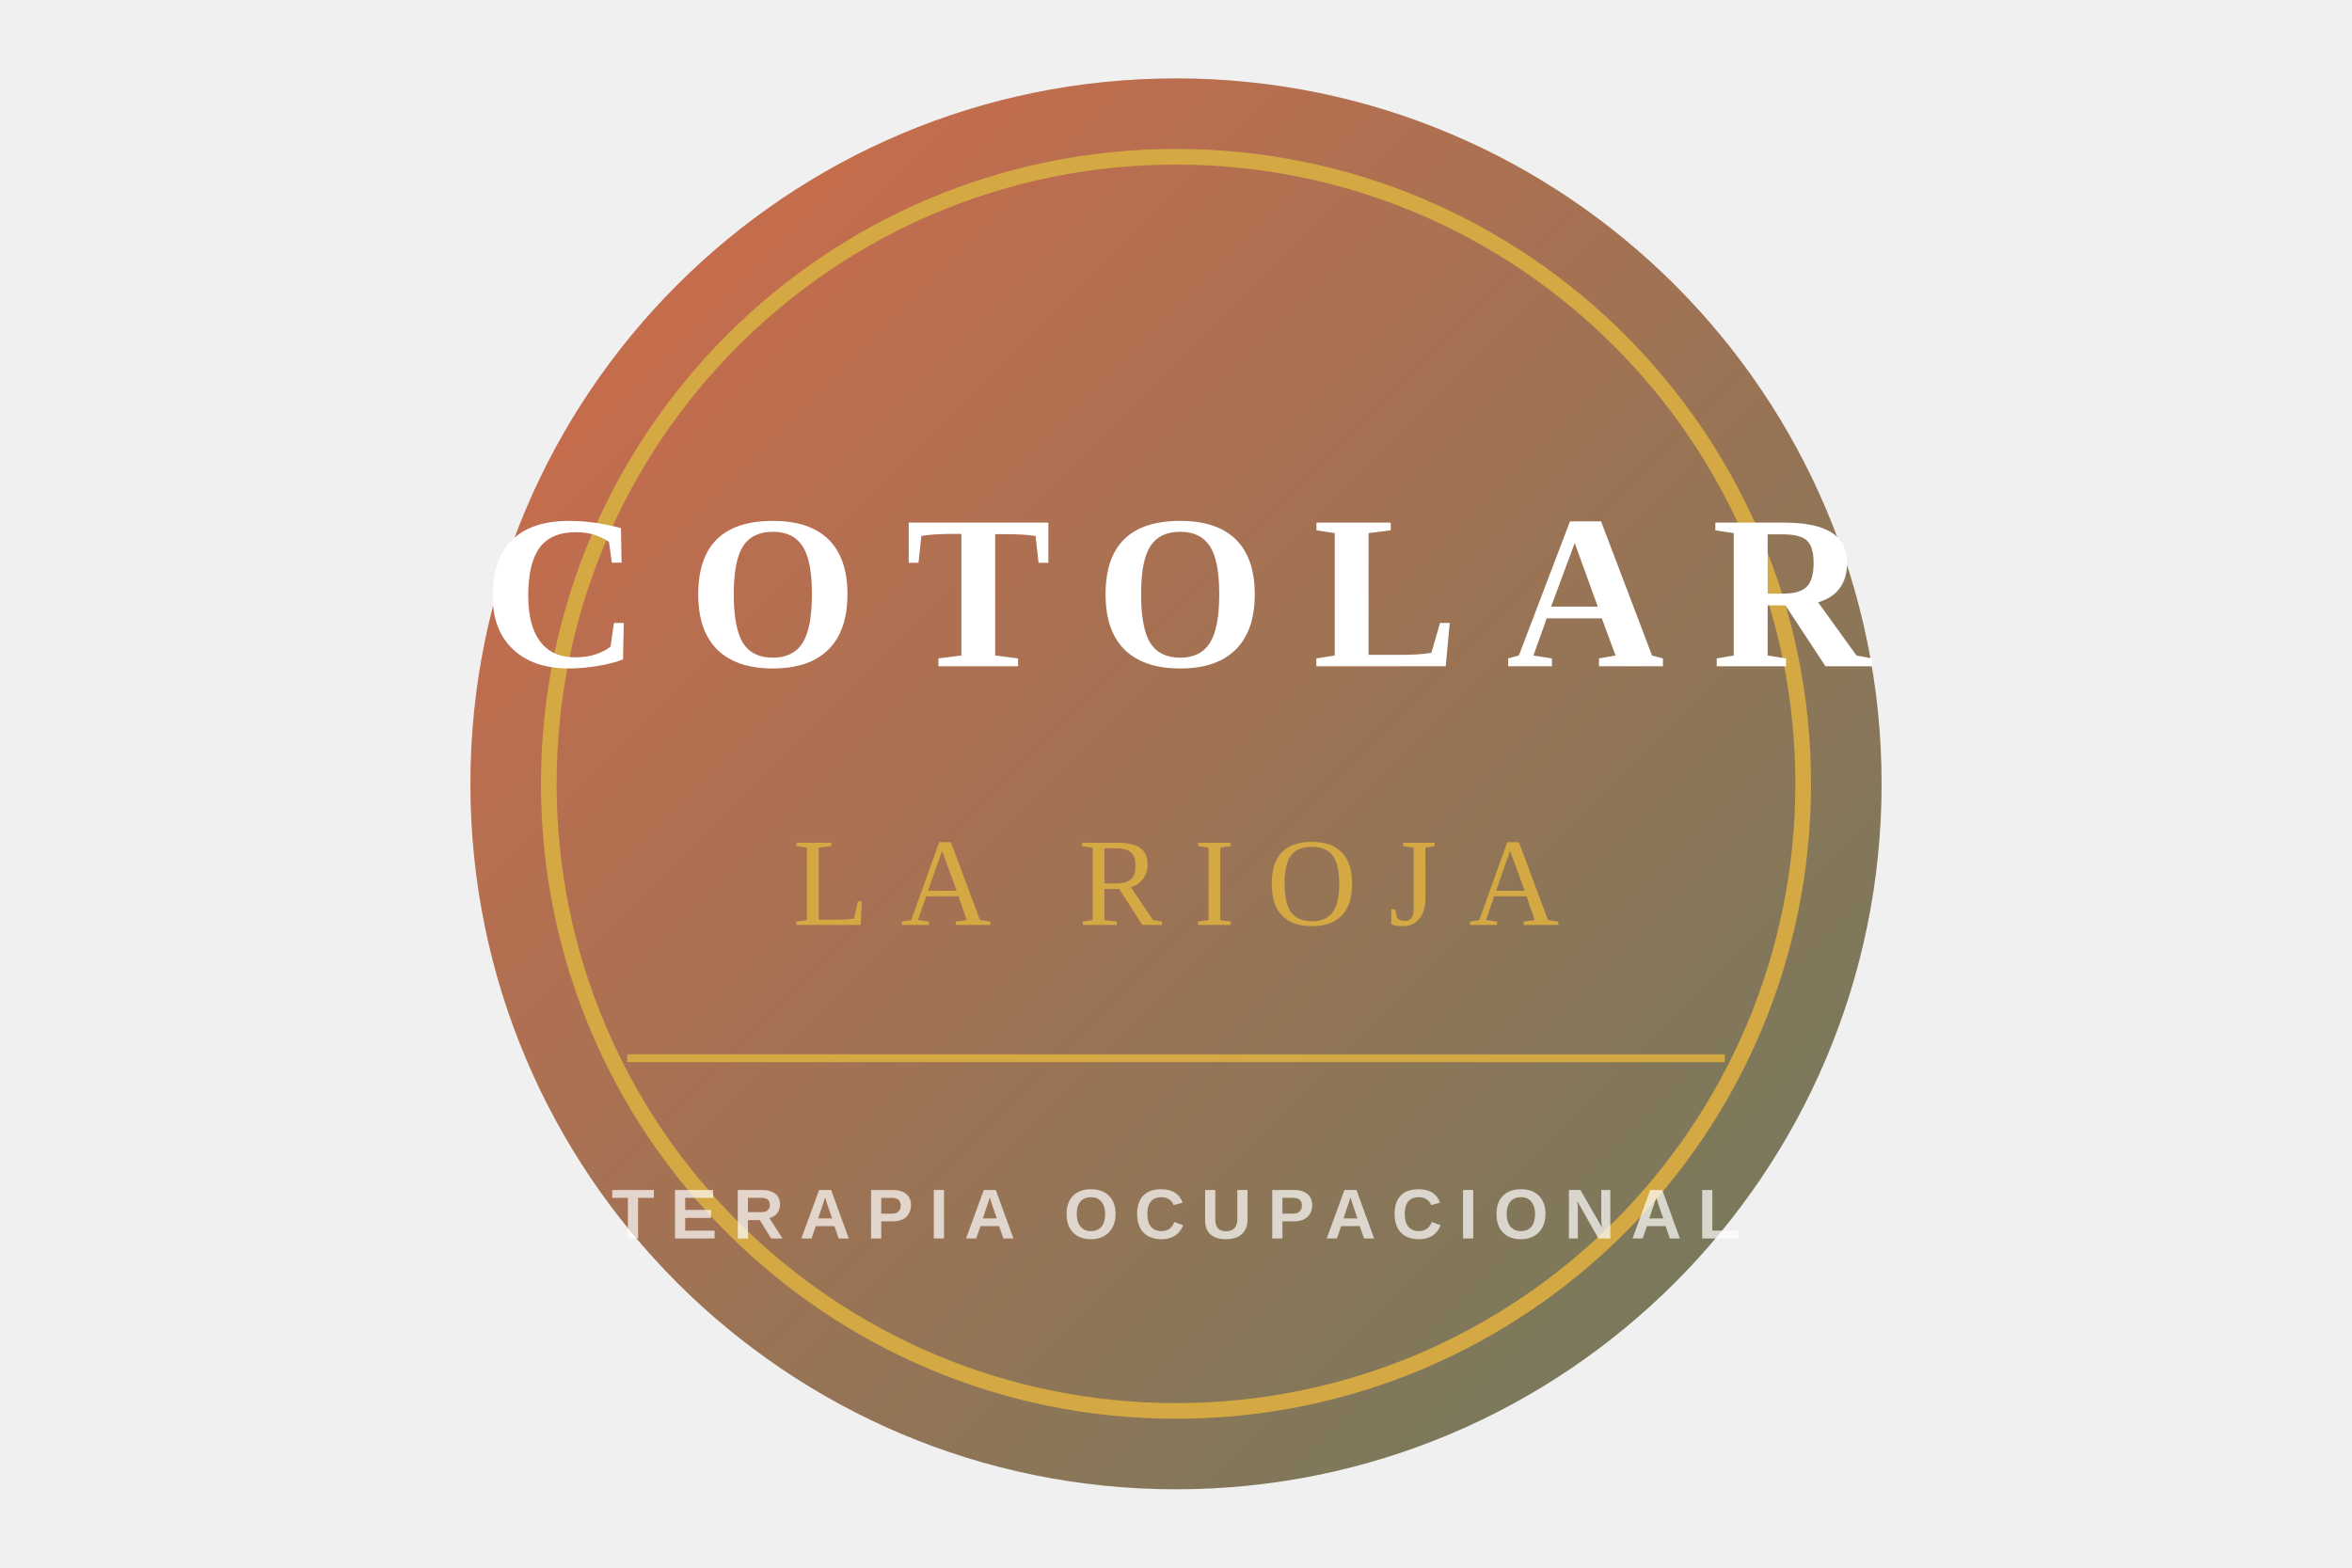
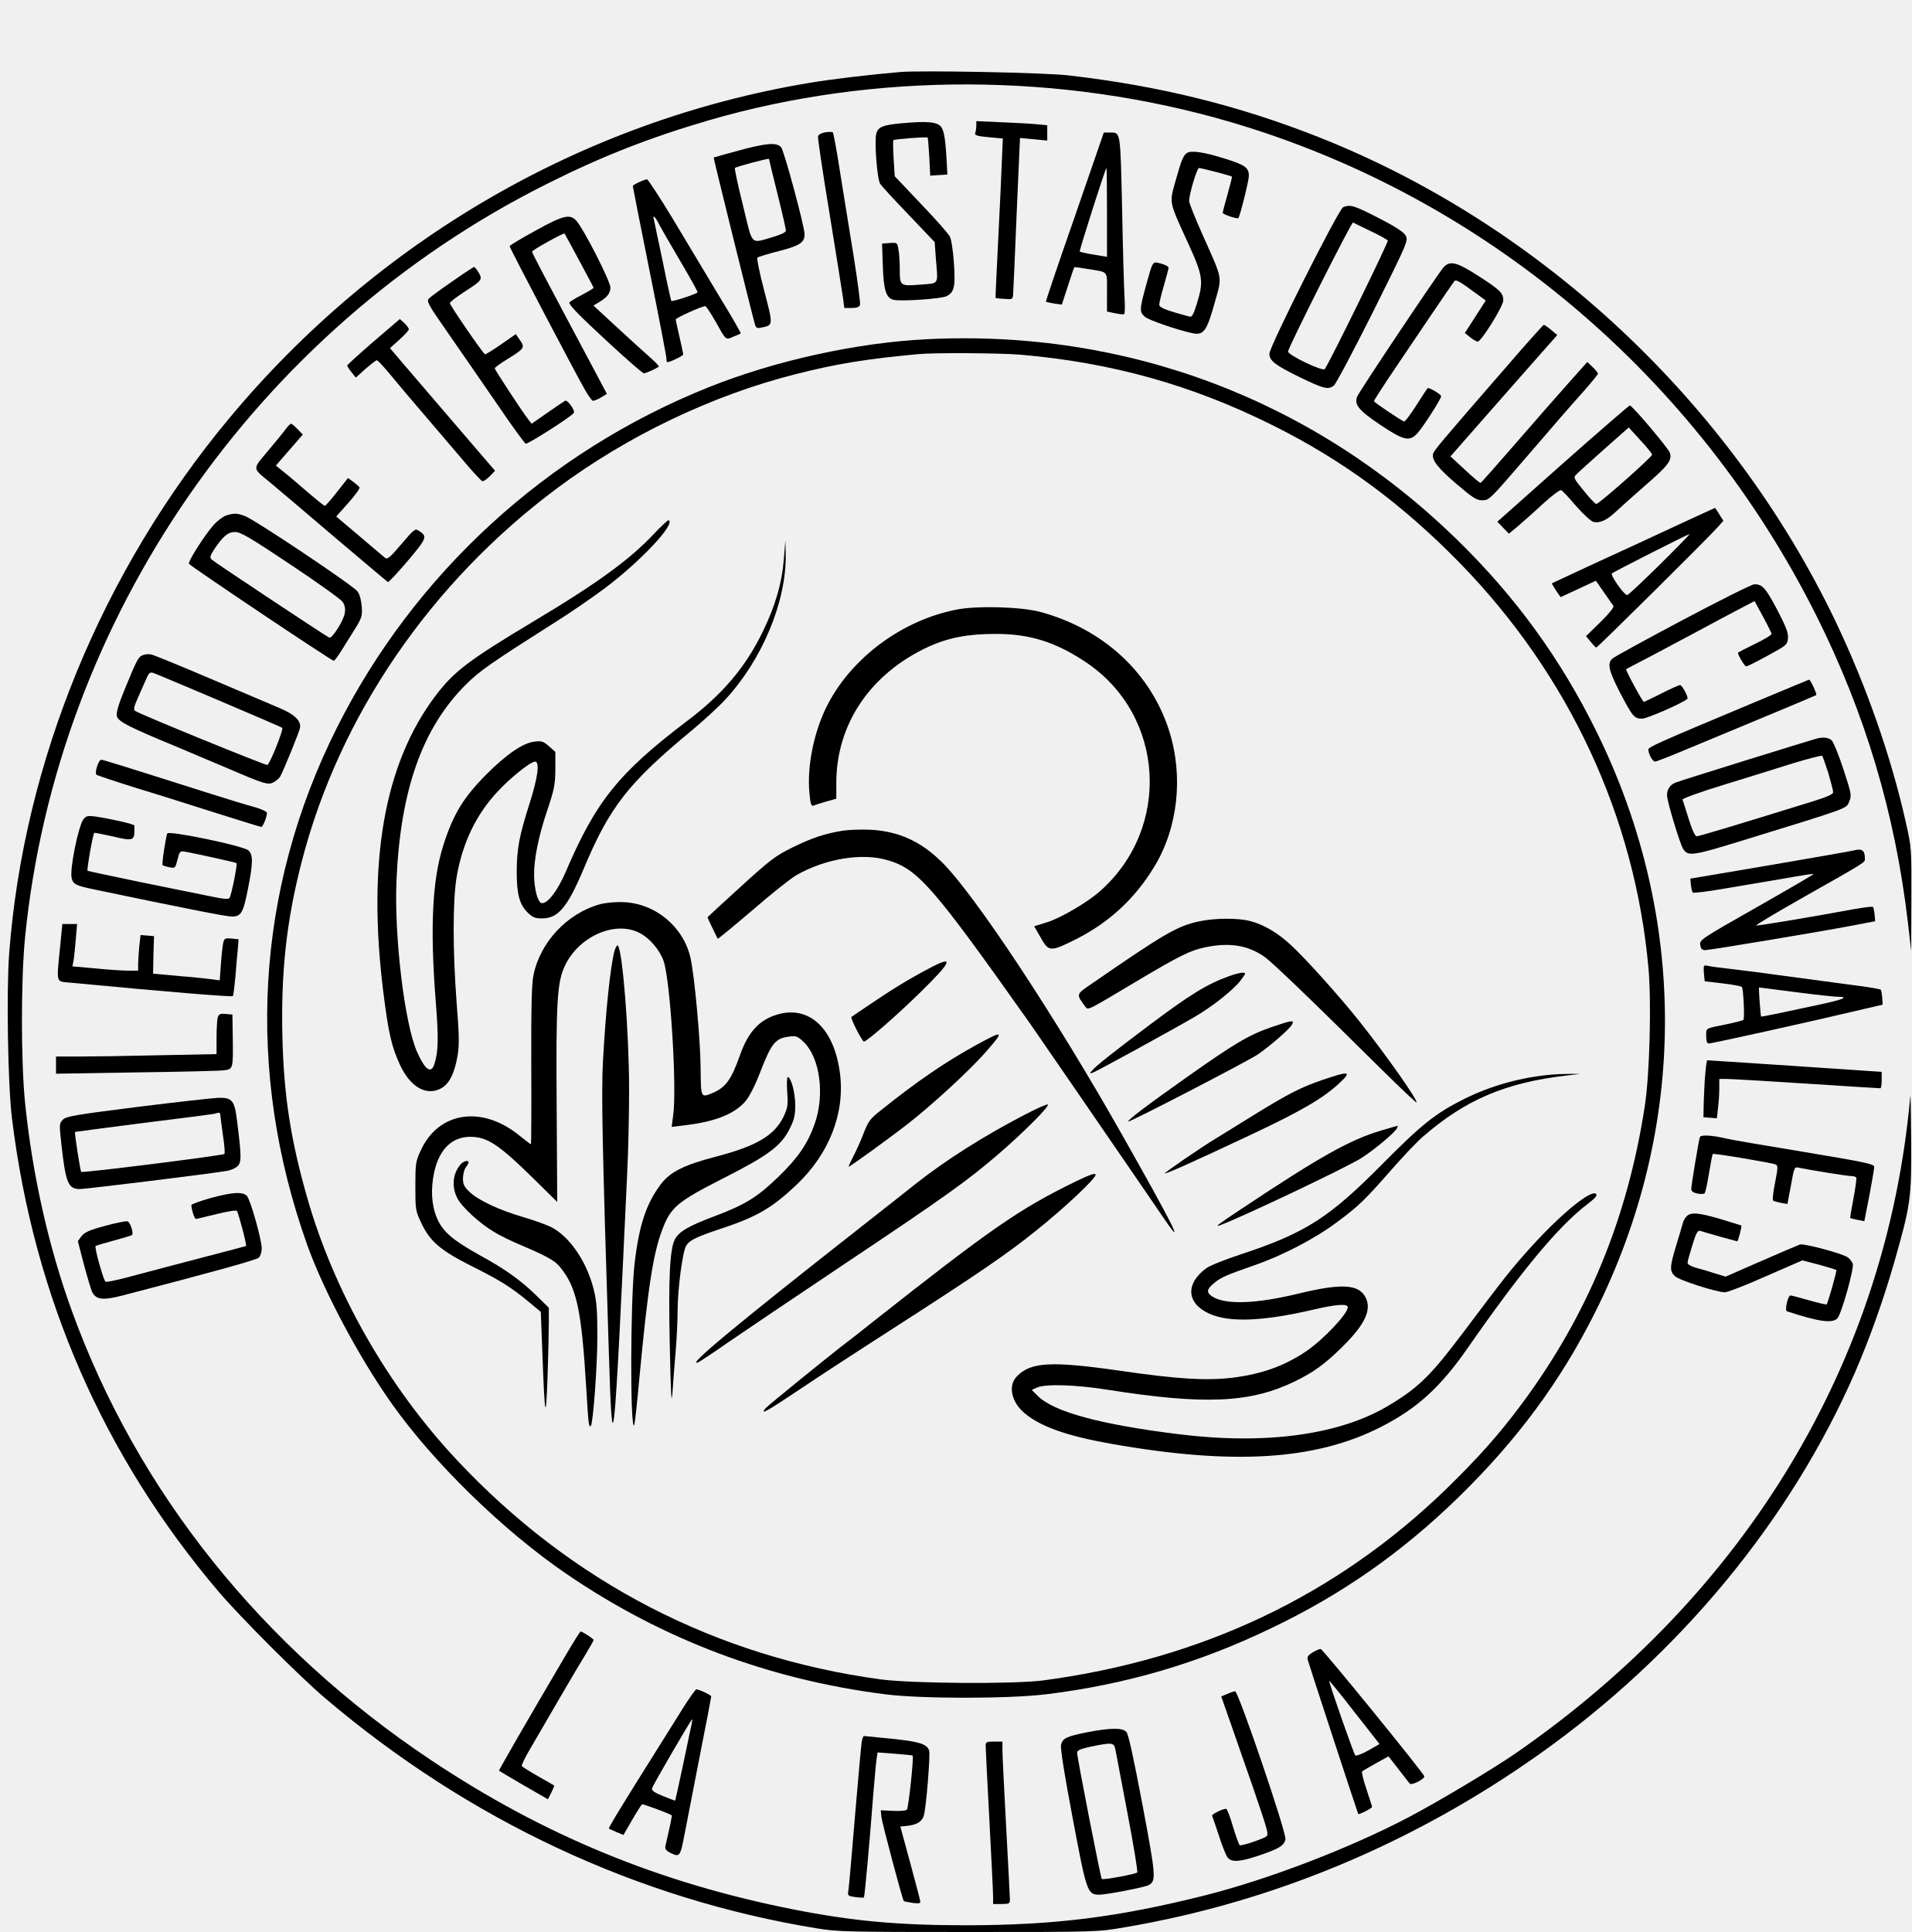
- <svg xmlns="http://www.w3.org/2000/svg" viewBox="0 0 300 200" width="300" height="200">
-   <defs>
-     <linearGradient id="grad" x1="0%" y1="0%" x2="100%" y2="100%">
-       <stop offset="0%" style="stop-color:#D46A4A" />
-       <stop offset="100%" style="stop-color:#6B7B5E" />
-     </linearGradient>
-   </defs>
-   <circle cx="150" cy="100" r="90" fill="url(#grad)" />
-   <circle cx="150" cy="100" r="80" fill="none" stroke="#D4A843" stroke-width="2" />
-   <text x="150" y="85" text-anchor="middle" font-family="'Times New Roman', Georgia, serif" font-weight="bold" font-size="28" fill="#FFFFFF" letter-spacing="6">
-     COTOLAR
-   </text>
-   <text x="150" y="118" text-anchor="middle" font-family="'Times New Roman', Georgia, serif" font-weight="normal" font-size="16" fill="#D4A843" letter-spacing="4">
-     LA RIOJA
-   </text>
-   <line x1="80" y1="135" x2="220" y2="135" stroke="#D4A843" stroke-width="1" />
-   <text x="150" y="158" text-anchor="middle" font-family="Arial, sans-serif" font-weight="bold" font-size="9" fill="#FFFFFF" letter-spacing="2" opacity="0.7">
-     TERAPIA OCUPACIONAL
-   </text>
+ <svg xmlns="http://www.w3.org/2000/svg" version="1.0" width="1024pt" height="1035pt" viewBox="0 0 1024 1035" preserveAspectRatio="xMidYMid meet">
+   <g transform="translate(0,1035) scale(0.1,-0.1)" fill="#000000" stroke="none">
+     <path d="M4820 9964 c-172 -15 -366 -38 -490 -59 -1206 -202 -2307 -840 -3104 -1798 -680 -818 -1100 -1841 -1177 -2867 -15 -203 -7 -700 15 -880 117 -957 490 -1811 1109 -2539 116 -136 432 -452 567 -567 769 -654 1672 -1077 2633 -1234 113 -19 171 -20 814 -20 689 0 692 0 837 25 794 134 1553 452 2228 932 747 531 1341 1251 1686 2043 79 183 149 380 207 580 91 319 95 348 93 662 -1 150 -3 255 -5 233 -127 -1416 -875 -2660 -2113 -3517 -123 -85 -411 -257 -570 -341 -319 -168 -755 -335 -1096 -421 -466 -117 -802 -159 -1274 -160 -367 0 -611 22 -930 85 -715 141 -1338 397 -1940 799 -907 605 -1574 1439 -1925 2407 -125 344 -212 732 -251 1118 -22 222 -22 657 0 881 169 1711 1240 3260 2794 4038 297 149 550 248 867 341 892 260 1893 257 2801 -10 1354 -399 2490 -1357 3134 -2643 261 -522 421 -1056 490 -1640 l18 -157 1 277 c1 274 1 277 -30 414 -79 353 -213 734 -378 1079 -560 1167 -1572 2116 -2761 2588 -431 171 -858 277 -1345 333 -123 15 -792 28 -905 18z" />
+     <path d="M4834 9690 c-104 -9 -131 -20 -140 -57 -11 -42 5 -245 21 -268 7 -11 76 -86 153 -166 l139 -146 6 -84 c12 -150 21 -135 -84 -144 -108 -8 -109 -8 -109 85 0 36 -3 82 -7 103 -6 37 -6 38 -47 35 l-41 -3 4 -115 c4 -132 17 -176 57 -186 38 -10 254 5 284 19 42 21 49 50 40 178 -4 64 -14 128 -22 142 -7 14 -76 93 -154 174 l-141 149 -6 94 c-3 52 -4 96 -1 99 5 6 177 19 183 14 2 -1 6 -48 9 -103 l5 -101 46 3 46 3 -3 55 c-6 125 -14 180 -31 201 -21 26 -74 31 -207 19z" />
+     <path d="M5230 9676 c0 -13 -3 -31 -6 -39 -4 -12 10 -16 71 -22 l77 -7 -7 -161 c-3 -89 -13 -281 -20 -427 -7 -146 -13 -266 -12 -266 1 -1 22 -4 47 -5 42 -4 45 -2 47 21 1 14 10 208 19 433 l18 408 73 -7 73 -7 0 41 0 41 -52 5 c-29 3 -115 8 -190 11 l-138 6 0 -25z" />
+     <path d="M4420 9641 c-21 -4 -36 -12 -38 -22 -2 -10 26 -196 62 -415 36 -220 68 -423 72 -451 l7 -53 39 0 c26 0 41 5 45 16 3 8 -13 129 -35 267 -23 139 -55 342 -73 452 -17 110 -34 203 -38 206 -3 3 -22 3 -41 0z" />
+     <path d="M5757 9188 c-87 -248 -156 -453 -154 -454 1 -2 21 -6 44 -10 l41 -6 32 98 c17 54 33 100 35 102 1 2 32 -2 66 -8 121 -20 109 -6 109 -125 l0 -104 43 -9 c23 -5 45 -7 49 -5 4 2 5 43 2 91 -3 48 -9 262 -13 476 -10 422 -7 406 -67 406 l-31 0 -156 -452z m173 24 l0 -238 -71 12 c-38 6 -72 14 -75 16 -4 4 138 448 143 448 2 0 3 -107 3 -238z" />
+     <path d="M3955 9543 c-71 -19 -131 -36 -132 -37 -2 -2 210 -858 222 -897 6 -17 12 -19 38 -13 59 12 59 12 11 196 -25 94 -41 175 -37 178 5 4 57 20 116 35 112 29 137 46 137 90 0 42 -110 449 -126 467 -25 26 -78 22 -229 -19z m165 -47 c0 -2 20 -85 45 -185 25 -100 45 -188 45 -196 0 -9 -24 -21 -67 -34 -126 -36 -109 -54 -163 169 -27 107 -46 197 -43 200 2 3 41 15 86 27 91 23 97 25 97 19z" />
+     <path d="M6359 9531 c-20 -13 -31 -39 -64 -158 -31 -111 -33 -102 66 -318 84 -183 88 -211 50 -333 -18 -58 -26 -72 -39 -68 -127 34 -162 48 -162 64 0 10 11 56 25 103 13 46 25 89 25 95 0 6 -18 16 -41 22 -47 12 -42 19 -83 -129 -32 -118 -32 -130 -3 -156 19 -17 162 -67 250 -87 65 -15 81 6 127 173 37 132 41 109 -66 349 -41 91 -74 174 -74 185 0 37 42 177 53 177 12 0 170 -41 176 -46 2 -2 -9 -44 -23 -94 -14 -50 -26 -95 -26 -100 0 -9 80 -35 84 -28 10 15 56 201 56 225 0 45 -19 59 -128 93 -110 35 -179 45 -203 31z" />
+     <path d="M3423 9374 c-18 -8 -33 -17 -33 -22 0 -4 41 -209 90 -455 50 -247 90 -457 90 -468 0 -10 2 -19 5 -19 15 0 85 34 85 41 0 4 -9 47 -20 94 -11 47 -20 89 -20 94 0 8 140 71 158 71 4 0 28 -35 52 -77 61 -109 56 -105 98 -87 20 8 38 16 40 18 2 2 -49 91 -114 197 -64 107 -175 292 -247 412 -72 119 -136 217 -141 216 -6 0 -26 -7 -43 -15z m107 -225 c12 -22 64 -113 116 -201 52 -88 93 -162 91 -164 -11 -11 -137 -52 -141 -46 -2 4 -23 97 -45 207 -23 110 -44 210 -47 223 -10 35 4 26 26 -19z" />
+     <path d="M7195 9240 c-24 -10 -395 -747 -395 -785 0 -38 31 -61 163 -126 129 -62 151 -68 182 -45 11 8 105 186 210 395 185 372 190 382 175 409 -11 19 -53 47 -145 94 -130 67 -152 74 -190 58z m147 -128 c47 -22 89 -45 92 -51 5 -7 -298 -626 -337 -688 -10 -15 -197 74 -197 94 0 20 340 695 348 691 4 -2 46 -23 94 -46z" />
+     <path d="M2868 9114 c-76 -41 -138 -79 -138 -83 0 -9 351 -678 404 -770 17 -30 36 -56 41 -58 6 -1 25 6 43 17 l33 20 -44 83 c-301 565 -356 670 -357 679 0 8 170 102 174 97 6 -9 156 -287 156 -291 0 -2 -29 -20 -65 -39 -36 -18 -65 -37 -65 -40 0 -15 51 -68 214 -218 96 -89 179 -161 185 -161 11 0 70 27 80 36 3 3 -22 28 -55 57 -32 28 -112 101 -177 161 l-118 109 33 20 c41 25 57 46 58 76 0 34 -141 311 -183 359 -34 37 -70 29 -219 -54z" />
+     <path d="M7733 8918 c-31 -35 -452 -665 -463 -693 -16 -43 7 -72 124 -151 126 -84 156 -91 198 -46 30 32 128 185 128 199 0 11 -67 50 -73 43 -3 -3 -30 -45 -61 -93 -31 -49 -60 -87 -65 -85 -18 7 -161 103 -161 109 0 3 34 57 76 120 153 228 347 514 355 523 9 10 31 -3 116 -66 l52 -38 -56 -87 -56 -87 29 -23 c16 -13 34 -23 40 -23 19 0 137 190 137 221 0 39 -17 56 -137 133 -114 73 -149 81 -183 44z" />
+     <path d="M2425 8844 c-61 -42 -117 -83 -126 -92 -16 -16 -8 -30 110 -199 69 -100 187 -270 261 -378 74 -109 140 -199 146 -202 11 -4 246 146 258 165 8 13 -35 73 -47 65 -7 -4 -50 -33 -96 -65 l-83 -58 -18 23 c-35 45 -180 267 -180 274 1 4 30 26 66 48 93 57 97 63 70 102 l-23 33 -79 -55 c-43 -30 -82 -54 -86 -53 -11 5 -188 262 -188 274 0 6 34 32 75 59 98 63 101 67 79 105 -10 16 -21 30 -24 30 -3 0 -55 -34 -115 -76z" />
+     <path d="M2001 8520 c-78 -67 -141 -125 -141 -128 0 -4 10 -20 23 -36 l23 -29 52 47 c29 25 56 46 61 46 5 0 37 -35 72 -77 35 -43 115 -138 179 -212 63 -74 157 -184 209 -245 51 -61 99 -112 105 -114 6 -1 24 11 40 27 l28 29 -213 248 c-117 137 -244 285 -282 329 l-68 80 50 45 c28 25 51 50 51 56 0 6 -11 21 -24 33 l-24 22 -141 -121z" />
+     <path d="M8060 8374 c-348 -400 -378 -437 -383 -455 -9 -33 27 -78 128 -164 82 -70 105 -85 133 -85 41 0 35 -5 267 264 99 116 219 254 268 308 48 54 87 102 87 106 0 5 -13 21 -29 36 l-28 27 -105 -118 c-58 -65 -185 -210 -283 -323 -98 -113 -180 -206 -184 -207 -3 -1 -41 30 -83 70 l-78 72 171 195 c94 107 223 254 286 325 l115 130 -33 28 c-18 15 -36 27 -39 27 -3 0 -98 -106 -210 -236z" />
+     <path d="M4970 8533 c-378 -18 -819 -115 -1175 -258 -866 -347 -1576 -998 -1991 -1825 -436 -870 -491 -1837 -158 -2770 88 -246 279 -605 453 -850 224 -317 599 -682 936 -912 514 -351 1084 -566 1710 -645 195 -24 651 -24 855 0 429 52 822 167 1215 357 375 180 691 401 994 695 317 309 549 622 736 995 495 988 499 2109 10 3105 -194 395 -437 730 -756 1040 -766 744 -1761 1120 -2829 1068z m495 -83 c490 -42 923 -163 1358 -381 373 -186 690 -421 997 -735 585 -600 939 -1361 1011 -2174 16 -188 6 -566 -20 -735 -92 -600 -305 -1118 -657 -1593 -123 -166 -233 -289 -408 -460 -588 -569 -1308 -911 -2156 -1024 -154 -21 -703 -17 -870 5 -885 120 -1659 520 -2274 1177 -369 394 -656 898 -801 1406 -88 309 -124 543 -132 851 -9 352 21 628 103 946 201 781 691 1497 1369 2002 376 280 829 497 1275 610 219 56 380 82 660 108 84 8 435 6 545 -3z" />
+     <path d="M3505 7492 c-128 -137 -304 -266 -639 -466 -357 -214 -434 -272 -535 -406 -273 -363 -365 -888 -277 -1590 28 -219 43 -284 88 -383 54 -118 138 -168 216 -130 47 23 76 79 93 176 10 60 9 108 -5 287 -21 276 -21 545 0 671 31 183 105 337 222 461 70 75 175 158 198 158 27 0 15 -86 -30 -227 -54 -170 -67 -236 -68 -361 0 -120 14 -176 57 -219 27 -27 40 -33 78 -33 87 0 136 58 223 264 140 334 239 461 581 744 61 51 141 124 178 164 199 215 328 526 324 778 l-2 75 -8 -100 c-10 -128 -46 -252 -114 -391 -92 -189 -214 -333 -405 -477 -365 -277 -488 -429 -650 -809 -43 -100 -98 -172 -129 -166 -20 4 -39 73 -40 149 -1 86 24 211 71 349 37 111 42 136 43 218 l0 94 -34 30 c-30 26 -39 30 -77 25 -61 -6 -150 -67 -258 -175 -123 -124 -178 -213 -231 -380 -59 -184 -72 -438 -41 -833 16 -201 14 -270 -6 -336 -17 -59 -50 -37 -94 62 -67 152 -123 619 -110 920 21 482 138 814 370 1046 75 75 131 114 476 333 80 50 199 132 265 181 194 145 385 348 347 368 -4 2 -38 -30 -77 -71z" />
+     <path d="M5128 7085 c-289 -55 -559 -252 -692 -505 -74 -140 -114 -331 -100 -478 5 -57 10 -72 21 -68 7 3 38 13 68 22 l55 15 0 85 c0 316 183 586 495 730 104 47 208 68 355 68 187 1 328 -44 492 -155 418 -284 453 -884 72 -1222 -68 -61 -214 -146 -286 -168 l-68 -21 35 -61 c43 -77 52 -77 190 -8 176 89 315 217 419 389 126 208 156 481 80 724 -99 314 -354 549 -692 640 -101 27 -333 34 -444 13z" />
+     <path d="M4515 5900 c-97 -16 -164 -38 -270 -90 -90 -44 -119 -66 -278 -211 -97 -88 -177 -162 -177 -163 0 -4 52 -111 55 -115 2 -1 86 68 187 154 100 87 205 170 233 186 157 90 355 122 493 80 161 -49 239 -138 761 -876 37 -53 354 -514 561 -816 69 -100 142 -208 163 -238 108 -157 37 -16 -226 449 -362 642 -797 1300 -972 1472 -114 112 -232 165 -383 173 -48 2 -114 0 -147 -5z" />
+     <path d="M3211 5505 c-173 -49 -317 -202 -353 -378 -10 -46 -13 -173 -12 -484 1 -233 0 -423 -2 -423 -2 0 -30 21 -62 47 -200 163 -433 128 -528 -80 -27 -58 -29 -70 -29 -192 0 -125 1 -132 32 -197 46 -98 102 -146 266 -229 156 -78 212 -113 308 -192 l66 -55 8 -208 c13 -356 19 -391 28 -145 4 118 7 250 7 295 l0 80 -67 66 c-82 80 -167 141 -293 210 -124 69 -181 110 -215 160 -39 56 -57 139 -49 225 15 163 88 255 203 255 90 0 151 -40 331 -216 l135 -133 -3 506 c-4 562 2 671 44 759 74 158 270 244 400 176 54 -27 109 -92 129 -151 36 -103 72 -684 51 -827 l-8 -61 73 9 c160 19 263 60 322 128 21 25 51 83 76 148 64 165 83 189 159 199 38 5 45 2 81 -33 83 -84 109 -276 57 -429 -37 -109 -90 -187 -199 -292 -110 -106 -174 -146 -338 -208 -142 -53 -192 -83 -214 -125 -27 -52 -35 -210 -27 -570 5 -254 9 -321 14 -255 3 50 11 149 17 220 6 72 11 173 11 225 0 118 27 317 46 347 19 30 54 47 196 94 183 61 265 109 394 231 176 167 260 382 234 595 -30 242 -164 369 -336 318 -95 -28 -154 -91 -198 -212 -48 -137 -78 -178 -148 -208 -65 -26 -63 -30 -65 138 -1 145 -33 493 -54 585 -37 166 -187 292 -358 299 -47 2 -97 -3 -130 -12z" />
+     <path d="M6423 5414 c-117 -25 -185 -65 -575 -334 -85 -58 -84 -55 -34 -123 15 -20 5 -25 286 143 219 130 276 158 355 175 130 27 226 12 315 -48 42 -29 227 -206 639 -614 96 -95 177 -171 179 -169 9 10 -160 251 -307 436 -102 129 -297 346 -371 412 -69 63 -141 105 -214 124 -64 17 -191 16 -273 -2z" />
+     <path d="M3291 5253 c-22 -87 -46 -316 -61 -587 -9 -176 -4 -437 31 -1546 20 -656 28 -586 99 950 6 119 10 320 10 447 0 303 -36 753 -61 768 -4 3 -12 -11 -18 -32z" />
+     <path d="M4975 5161 c-108 -57 -199 -113 -320 -195 -49 -33 -92 -62 -94 -64 -8 -4 58 -132 67 -132 15 0 180 144 300 262 175 171 187 204 47 129z" />
+     <path d="M6585 5121 c-119 -43 -206 -96 -430 -264 -196 -147 -285 -218 -305 -242 -14 -17 -13 -18 5 -11 22 8 415 223 542 297 94 54 205 142 246 193 15 19 27 37 27 40 0 10 -34 5 -85 -13z" />
+     <path d="M6807 4846 c-118 -41 -192 -85 -453 -269 -213 -151 -316 -229 -310 -235 6 -6 636 321 692 358 65 44 172 137 185 161 14 26 2 25 -114 -15z" />
+     <path d="M5230 4752 c-166 -91 -319 -196 -510 -349 -59 -46 -69 -60 -94 -125 -15 -40 -41 -97 -56 -125 -15 -29 -26 -53 -23 -53 7 0 228 160 322 234 129 101 325 282 407 375 107 122 104 125 -46 43z" />
+     <path d="M7085 4565 c-117 -40 -184 -75 -355 -180 -69 -43 -165 -102 -215 -133 -85 -51 -275 -182 -275 -188 0 -6 164 67 448 201 281 132 392 197 480 276 77 71 65 74 -83 24z" />
+     <path d="M8310 4593 c-167 -15 -321 -59 -464 -129 -156 -78 -229 -136 -441 -350 -284 -287 -411 -369 -756 -483 -86 -28 -170 -62 -187 -75 -113 -83 -106 -188 15 -243 107 -49 286 -42 558 21 124 29 185 33 185 13 0 -35 -129 -171 -220 -234 -119 -81 -243 -125 -401 -144 -140 -16 -291 -7 -594 37 -376 54 -486 48 -560 -32 -46 -49 -26 -137 44 -195 86 -72 227 -122 466 -164 650 -115 1094 -88 1443 91 193 98 320 214 466 425 288 414 488 654 642 770 39 30 52 45 44 53 -25 25 -180 -100 -340 -275 -113 -125 -137 -155 -370 -465 -173 -230 -239 -296 -395 -390 -262 -160 -659 -215 -1125 -158 -423 52 -675 120 -761 206 l-32 32 29 13 c47 20 206 15 377 -12 521 -82 764 -71 1002 44 102 50 161 92 258 188 120 119 156 197 122 263 -36 70 -127 76 -355 21 -234 -57 -396 -62 -467 -16 -31 21 -29 38 8 69 37 32 67 45 219 98 151 52 325 143 441 230 118 87 153 122 294 283 63 72 139 152 169 177 227 197 441 288 766 326 l75 9 -60 0 c-33 0 -76 -2 -95 -4z" />
+     <path d="M4217 4500 c5 -72 3 -84 -21 -135 -49 -98 -143 -154 -356 -210 -177 -46 -250 -83 -300 -149 -79 -105 -117 -221 -141 -428 -22 -199 -24 -886 -2 -864 3 3 16 117 28 253 46 488 74 669 124 799 45 118 81 147 326 272 239 121 309 173 354 263 26 51 31 74 31 130 0 66 -23 149 -40 149 -5 0 -6 -36 -3 -80z" />
+     <path d="M5485 4376 c-221 -115 -420 -242 -580 -368 -44 -35 -165 -131 -270 -213 -692 -543 -966 -771 -895 -743 8 3 78 49 155 103 77 53 363 246 635 428 536 358 656 444 825 590 136 118 270 253 258 260 -5 3 -63 -23 -128 -57z" />
+     <path d="M7400 4294 c-169 -50 -327 -139 -745 -417 -130 -86 -151 -102 -120 -91 119 44 685 313 759 361 74 48 182 139 190 160 3 7 4 13 3 12 -1 0 -40 -11 -87 -25z" />
+     <path d="M2468 4113 c-43 -50 -50 -120 -18 -182 23 -46 117 -133 194 -179 30 -19 97 -52 148 -73 136 -58 177 -81 204 -112 93 -110 119 -227 145 -662 11 -182 13 -204 24 -194 12 13 35 320 35 477 0 145 -4 193 -20 256 -38 151 -132 286 -231 334 -25 12 -92 36 -150 53 -129 38 -236 89 -283 133 -29 27 -36 41 -36 73 0 21 7 48 15 59 8 10 15 22 15 27 0 14 -27 7 -42 -10z" />
+     <path d="M5763 4021 c-305 -149 -449 -249 -1092 -756 -62 -50 -125 -99 -140 -110 -67 -50 -418 -335 -430 -349 -32 -39 5 -18 174 95 99 67 331 218 515 336 454 292 604 395 756 517 158 126 329 287 323 304 -3 9 -36 -3 -106 -37z" />
+     <path d="M8373 7868 l-352 -313 31 -32 31 -32 46 38 c25 22 86 75 134 120 48 44 93 78 100 75 7 -3 43 -41 80 -85 38 -43 80 -82 93 -85 33 -8 72 9 119 54 22 21 93 84 158 141 124 108 144 134 133 174 -5 21 -196 248 -215 255 -3 1 -165 -139 -358 -310z m477 46 c0 -12 -284 -264 -299 -264 -5 0 -36 32 -67 71 -56 69 -57 71 -38 89 10 11 78 71 149 135 l130 115 62 -68 c35 -37 63 -72 63 -78z" />
+     <path d="M1531 8052 c-11 -16 -54 -68 -95 -117 -85 -101 -86 -90 9 -168 33 -27 187 -158 343 -291 156 -132 286 -242 290 -244 5 -1 52 50 107 114 103 123 106 130 58 161 -19 13 -25 8 -93 -72 -64 -75 -75 -84 -89 -72 -9 7 -71 60 -138 117 l-122 103 65 73 c36 40 63 78 60 83 -4 6 -19 19 -34 30 l-28 20 -59 -75 c-32 -41 -61 -74 -65 -74 -4 0 -47 35 -97 78 -49 42 -106 91 -127 107 l-38 31 72 83 72 83 -28 29 c-15 16 -31 29 -35 29 -4 0 -17 -13 -28 -28z" />
+     <path d="M8980 7534 c-113 -53 -308 -143 -435 -201 -126 -59 -231 -107 -232 -108 -1 0 9 -18 22 -38 l25 -36 95 44 94 44 43 -62 c24 -34 47 -67 51 -73 4 -7 -25 -43 -70 -87 l-77 -75 25 -30 c13 -17 27 -31 30 -31 6 -1 579 567 647 641 l34 38 -22 35 c-12 19 -22 35 -23 34 -1 0 -94 -43 -207 -95z m-86 -206 c-91 -90 -170 -164 -177 -166 -14 -3 -92 106 -82 116 7 8 406 210 416 211 4 1 -67 -72 -157 -161z" />
+     <path d="M1213 7589 c-17 -5 -49 -29 -70 -53 -47 -53 -136 -193 -131 -206 3 -10 764 -520 776 -520 4 0 22 24 40 53 18 28 50 81 73 117 37 59 40 70 37 120 -3 35 -11 66 -23 82 -24 32 -553 386 -604 404 -42 15 -54 16 -98 3z m344 -264 c144 -96 270 -186 279 -200 11 -17 15 -37 11 -59 -6 -40 -67 -137 -83 -132 -15 6 -617 405 -631 419 -10 10 -7 21 13 52 49 73 75 95 113 95 30 0 81 -30 298 -175z" />
+     <path d="M9015 7029 c-198 -105 -368 -198 -377 -207 -29 -25 -21 -63 38 -178 70 -134 78 -144 121 -144 26 0 218 84 242 106 8 7 -28 74 -39 74 -6 0 -51 -20 -100 -45 -49 -25 -92 -45 -94 -45 -7 0 -99 170 -95 175 2 2 54 29 114 60 61 32 166 88 235 125 69 37 173 93 232 124 l107 56 45 -83 c25 -46 46 -88 46 -93 0 -6 -40 -30 -90 -54 -49 -24 -90 -45 -90 -47 0 -13 36 -73 44 -73 6 0 58 26 116 58 101 55 105 58 108 94 2 28 -10 60 -58 152 -62 117 -79 136 -122 136 -13 0 -185 -86 -383 -191z" />
+     <path d="M764 6840 c-23 -9 -32 -26 -98 -188 -33 -80 -44 -121 -40 -139 8 -29 65 -58 319 -163 83 -35 202 -85 265 -112 210 -90 226 -95 257 -78 14 8 30 22 34 30 19 34 101 236 106 260 7 38 -28 73 -112 108 -38 16 -203 86 -365 155 -162 69 -306 128 -320 131 -14 3 -34 1 -46 -4z m410 -243 c182 -77 334 -143 338 -146 8 -8 -66 -194 -80 -199 -10 -3 -686 273 -709 290 -8 7 -5 23 12 61 13 29 32 74 44 100 18 42 23 48 42 42 13 -4 171 -71 353 -148z" />
+     <path d="M9390 6584 c-518 -217 -560 -236 -560 -250 0 -23 23 -64 36 -64 7 0 89 32 181 71 92 38 283 118 423 176 140 58 257 108 259 109 6 5 -31 84 -38 83 -3 -1 -139 -57 -301 -125z" />
+     <path d="M9720 6390 c-14 -4 -180 -55 -370 -114 -190 -59 -358 -112 -373 -118 -31 -12 -47 -36 -47 -69 0 -31 69 -259 86 -286 26 -42 51 -38 311 42 588 181 563 172 579 211 14 32 12 41 -31 173 -25 76 -53 145 -63 155 -20 17 -51 19 -92 6z m74 -181 c14 -48 26 -94 26 -103 0 -11 -32 -25 -112 -50 -446 -138 -607 -186 -619 -186 -9 0 -25 35 -43 93 -16 50 -30 97 -33 103 -2 6 88 39 219 79 123 38 291 90 373 116 83 25 153 43 156 40 3 -3 18 -45 33 -92z" />
+     <path d="M520 6244 c-7 -20 -8 -39 -4 -44 5 -4 104 -37 219 -73 116 -35 311 -97 434 -136 123 -39 227 -71 231 -71 8 0 30 54 30 75 0 7 -28 20 -62 30 -35 9 -153 45 -263 80 -437 139 -554 175 -563 175 -6 0 -16 -16 -22 -36z" />
+     <path d="M449 5964 c-28 -32 -77 -271 -65 -319 8 -32 24 -40 121 -60 484 -101 705 -145 737 -145 50 0 61 19 87 152 27 135 27 180 2 202 -27 25 -428 108 -435 91 -9 -24 -30 -165 -25 -170 3 -2 20 -8 37 -11 30 -6 31 -5 43 41 11 45 13 47 43 42 74 -14 269 -57 273 -61 6 -5 -27 -169 -37 -186 -6 -9 -31 -7 -111 10 -57 11 -225 46 -374 76 -148 31 -272 57 -276 59 -5 4 28 195 36 203 1 2 46 -7 100 -19 104 -25 115 -22 115 29 0 12 0 25 0 29 1 8 -124 36 -210 49 -37 5 -48 3 -61 -12z" />
+     <path d="M9925 5793 c-11 -3 -211 -38 -445 -78 l-425 -72 3 -34 c2 -19 7 -37 10 -41 4 -3 81 6 172 22 91 15 234 40 319 54 84 15 155 26 156 24 2 -2 -135 -82 -304 -178 -298 -169 -307 -175 -303 -202 3 -21 10 -28 26 -28 25 0 613 98 791 132 l120 23 -3 35 c-2 19 -6 38 -8 41 -2 4 -50 -2 -106 -12 -236 -44 -512 -89 -520 -87 -5 2 109 70 254 152 341 193 328 185 328 206 0 46 -15 56 -65 43z" />
+     <path d="M322 5278 c-20 -199 -23 -185 51 -192 540 -51 869 -78 875 -72 2 3 8 49 13 103 4 54 10 121 13 150 l4 51 -38 4 c-36 3 -39 1 -45 -27 -3 -16 -9 -68 -12 -114 l-6 -83 -36 5 c-20 3 -100 12 -179 18 l-142 13 2 100 3 101 -36 3 -36 3 -7 -62 c-3 -34 -6 -77 -6 -95 l0 -34 -52 0 c-29 0 -108 5 -176 12 l-124 11 6 31 c3 17 8 68 12 114 l7 82 -40 0 -39 0 -12 -122z" />
+     <path d="M9129 5176 c-3 -3 -3 -22 -1 -44 l4 -39 95 -11 c53 -6 99 -15 104 -19 8 -9 16 -169 8 -177 -3 -3 -39 -12 -80 -21 -129 -26 -119 -21 -119 -65 0 -29 4 -40 15 -40 16 0 545 117 785 174 l145 34 -2 37 c-2 21 -5 40 -8 43 -3 3 -47 11 -98 18 -50 7 -209 28 -352 47 -143 20 -305 41 -360 47 -55 6 -107 13 -116 16 -8 2 -18 2 -20 0z m490 -141 c106 -14 209 -25 229 -25 59 0 24 -15 -93 -40 -60 -13 -157 -33 -215 -46 -58 -12 -105 -21 -106 -20 -3 3 -14 156 -11 156 1 0 89 -11 196 -25z" />
+     <path d="M1166 4898 c-3 -13 -6 -62 -6 -109 l0 -86 -302 -6 c-166 -4 -359 -7 -430 -7 l-128 0 0 -46 0 -46 428 7 c235 3 446 8 469 11 52 6 52 6 50 174 l-2 125 -36 3 c-31 3 -37 -1 -43 -20z" />
+     <path d="M9136 4608 c-4 -35 -7 -103 -9 -153 l-2 -90 36 -3 36 -3 6 53 c4 29 7 77 7 106 l0 52 38 0 c20 0 213 -11 427 -25 215 -14 393 -25 398 -25 4 0 7 20 7 44 l0 44 -92 6 c-124 9 -837 56 -842 56 -3 0 -7 -28 -10 -62z" />
+     <path d="M736 4420 c-332 -42 -381 -50 -399 -68 -20 -20 -20 -25 -8 -134 23 -205 36 -238 99 -238 30 0 683 80 785 97 22 3 49 15 60 26 21 21 21 51 -3 241 -13 110 -26 126 -98 125 -31 -1 -227 -23 -436 -49z m444 -42 c0 -7 7 -56 14 -108 8 -52 12 -98 8 -102 -8 -8 -761 -103 -767 -96 -5 5 -37 210 -33 214 2 1 170 23 373 49 204 25 375 47 380 50 19 7 25 5 25 -7z" />
+     <path d="M9106 4258 c-7 -22 -46 -257 -46 -277 0 -13 10 -20 32 -25 17 -3 35 -3 39 1 5 5 15 53 24 108 9 55 18 101 20 103 5 5 315 -47 336 -56 14 -6 14 -15 -2 -97 -10 -49 -15 -93 -11 -96 4 -4 23 -9 42 -13 l35 -6 19 100 c16 93 19 100 39 95 62 -13 259 -45 281 -45 14 0 27 -4 30 -8 2 -4 -4 -54 -15 -111 -11 -57 -19 -105 -17 -106 2 -2 19 -6 39 -10 l36 -7 27 137 c14 75 26 144 26 154 0 15 -47 25 -377 80 -208 34 -394 66 -413 71 -78 19 -140 22 -144 8z" />
+     <path d="M1125 3931 c-55 -16 -100 -32 -100 -37 1 -24 17 -74 24 -74 5 0 54 12 111 26 56 14 105 22 109 17 8 -9 54 -184 49 -188 -2 -1 -102 -28 -223 -59 -121 -32 -287 -75 -368 -97 -82 -23 -154 -38 -161 -36 -11 4 -61 185 -54 192 2 2 45 15 97 29 51 14 96 27 98 30 10 9 -9 67 -23 73 -8 3 -62 -8 -121 -24 -85 -23 -111 -35 -127 -56 l-19 -26 32 -123 c18 -68 38 -134 44 -148 21 -43 57 -47 160 -21 484 126 721 191 734 204 8 8 15 30 15 49 0 47 -60 259 -79 281 -22 24 -78 21 -198 -12z" />
+     <path d="M9036 3835 c-8 -8 -17 -23 -20 -33 -2 -9 -18 -62 -35 -118 -37 -121 -38 -144 -8 -171 23 -22 224 -86 267 -86 14 0 113 38 220 86 l195 85 89 -23 c49 -14 91 -26 93 -29 4 -4 -45 -176 -52 -184 -2 -2 -44 8 -94 22 -49 14 -94 26 -99 26 -15 0 -33 -81 -19 -85 170 -56 244 -66 270 -37 22 24 90 267 82 292 -4 11 -16 27 -28 35 -32 21 -235 75 -255 68 -9 -3 -103 -43 -208 -89 l-190 -83 -60 18 c-32 11 -78 24 -101 30 -25 7 -43 18 -43 26 0 8 12 50 26 95 20 65 28 80 42 76 48 -15 195 -56 198 -56 5 0 26 81 22 85 -2 1 -51 16 -110 34 -120 35 -159 38 -182 16z" />
+     <path d="M3030 1482 c-209 -355 -359 -616 -357 -618 1 -1 60 -36 132 -78 l130 -75 18 35 c10 20 17 37 15 39 -2 1 -40 24 -85 49 -46 26 -85 51 -88 55 -2 4 16 43 42 87 129 223 260 447 299 510 24 40 44 75 44 78 0 7 -61 46 -70 46 -3 -1 -39 -58 -80 -128z" />
+     <path d="M7032 1498 c-26 -16 -31 -25 -26 -42 8 -29 267 -820 270 -824 3 -5 74 31 74 38 0 3 -14 46 -30 95 -17 49 -27 92 -23 96 5 3 38 23 74 43 l67 37 53 -68 c29 -38 56 -72 61 -78 10 -11 78 23 78 39 -1 14 -542 679 -555 682 -5 1 -25 -7 -43 -18z m297 -526 c-34 -19 -65 -30 -69 -26 -8 8 -140 385 -140 400 0 3 61 -71 135 -167 l135 -172 -61 -35z" />
+     <path d="M3664 1208 c-32 -51 -99 -158 -149 -238 -179 -285 -257 -412 -253 -416 2 -2 21 -10 41 -19 l37 -15 46 80 c26 45 50 82 53 84 5 3 151 -51 159 -59 3 -2 -7 -50 -33 -162 -4 -17 2 -26 24 -38 52 -26 55 -23 78 98 12 61 49 251 82 422 34 171 61 313 61 317 0 7 -65 38 -80 38 -4 0 -34 -42 -66 -92z m42 -90 c-3 -13 -24 -111 -46 -218 -23 -107 -42 -195 -43 -196 -1 -1 -30 10 -65 24 -47 19 -62 30 -59 42 4 16 209 369 215 370 1 0 0 -10 -2 -22z" />
+     <path d="M6573 1275 l-31 -13 40 -114 c22 -62 80 -229 129 -370 86 -252 88 -258 68 -269 -34 -18 -131 -49 -138 -44 -4 2 -20 47 -36 99 -15 53 -32 96 -37 96 -19 0 -79 -30 -75 -37 2 -5 19 -53 37 -108 17 -55 39 -108 47 -117 23 -26 67 -22 168 12 106 36 133 52 141 86 8 30 -252 794 -270 794 -6 -1 -25 -7 -43 -15z" />
+     <path d="M5823 1070 c-109 -22 -131 -32 -139 -67 -5 -17 19 -165 62 -392 75 -399 79 -411 143 -411 40 0 240 39 264 51 41 23 40 44 -33 431 -48 254 -75 377 -86 390 -22 23 -85 22 -211 -2z m153 -97 c4 -21 33 -175 65 -343 32 -168 55 -308 51 -311 -11 -10 -183 -41 -190 -35 -6 7 -132 650 -132 677 0 12 18 20 73 32 118 24 125 23 133 -20z" />
+     <path d="M4616 1018 c-3 -18 -19 -197 -36 -398 -17 -201 -32 -379 -35 -396 -5 -30 -4 -31 37 -37 23 -3 44 -4 46 -2 4 4 31 301 51 565 7 80 14 160 17 179 l5 33 92 -7 c51 -4 94 -8 96 -10 7 -7 -22 -280 -31 -290 -5 -5 -38 -8 -75 -6 l-65 3 4 -39 c5 -35 113 -443 120 -448 2 -1 22 -5 46 -9 31 -4 42 -3 42 6 0 7 -25 101 -54 208 l-53 195 31 3 c55 5 85 22 95 56 12 40 36 329 28 349 -13 35 -54 47 -198 62 -79 8 -147 15 -151 15 -4 0 -9 -15 -12 -32z" />
+     <path d="M5280 998 c0 -13 9 -192 20 -398 11 -206 20 -392 20 -412 l0 -38 45 0 c40 0 45 2 45 23 0 12 -9 186 -20 387 -11 201 -20 386 -20 413 l0 47 -45 0 c-40 0 -45 -2 -45 -22z" />
+   </g>
</svg>
